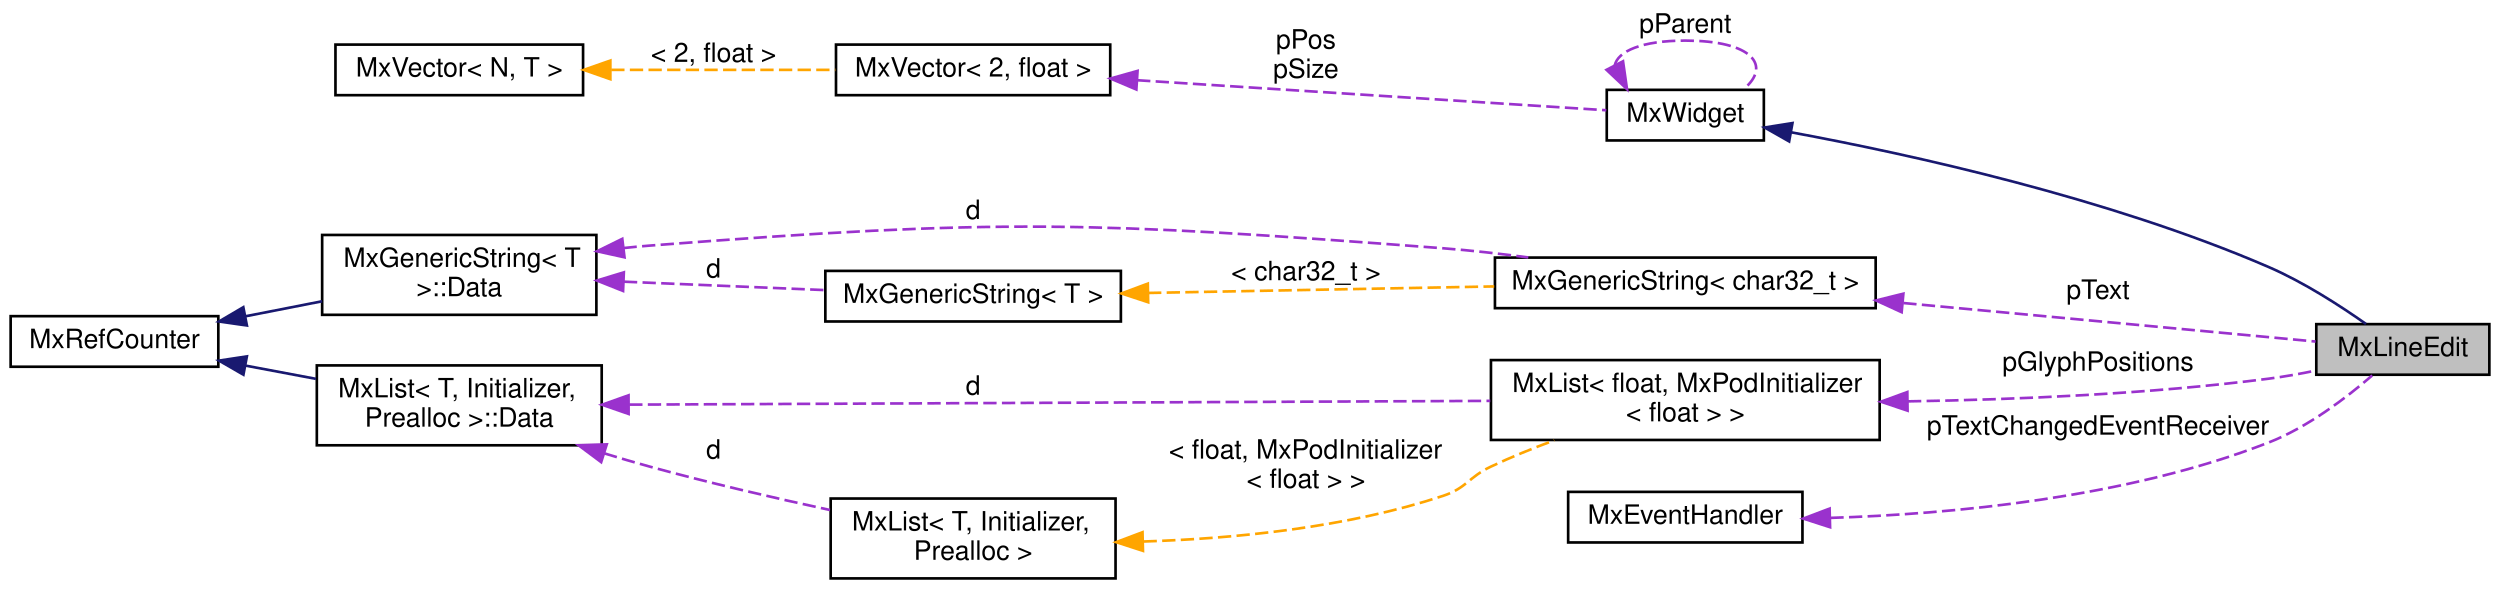
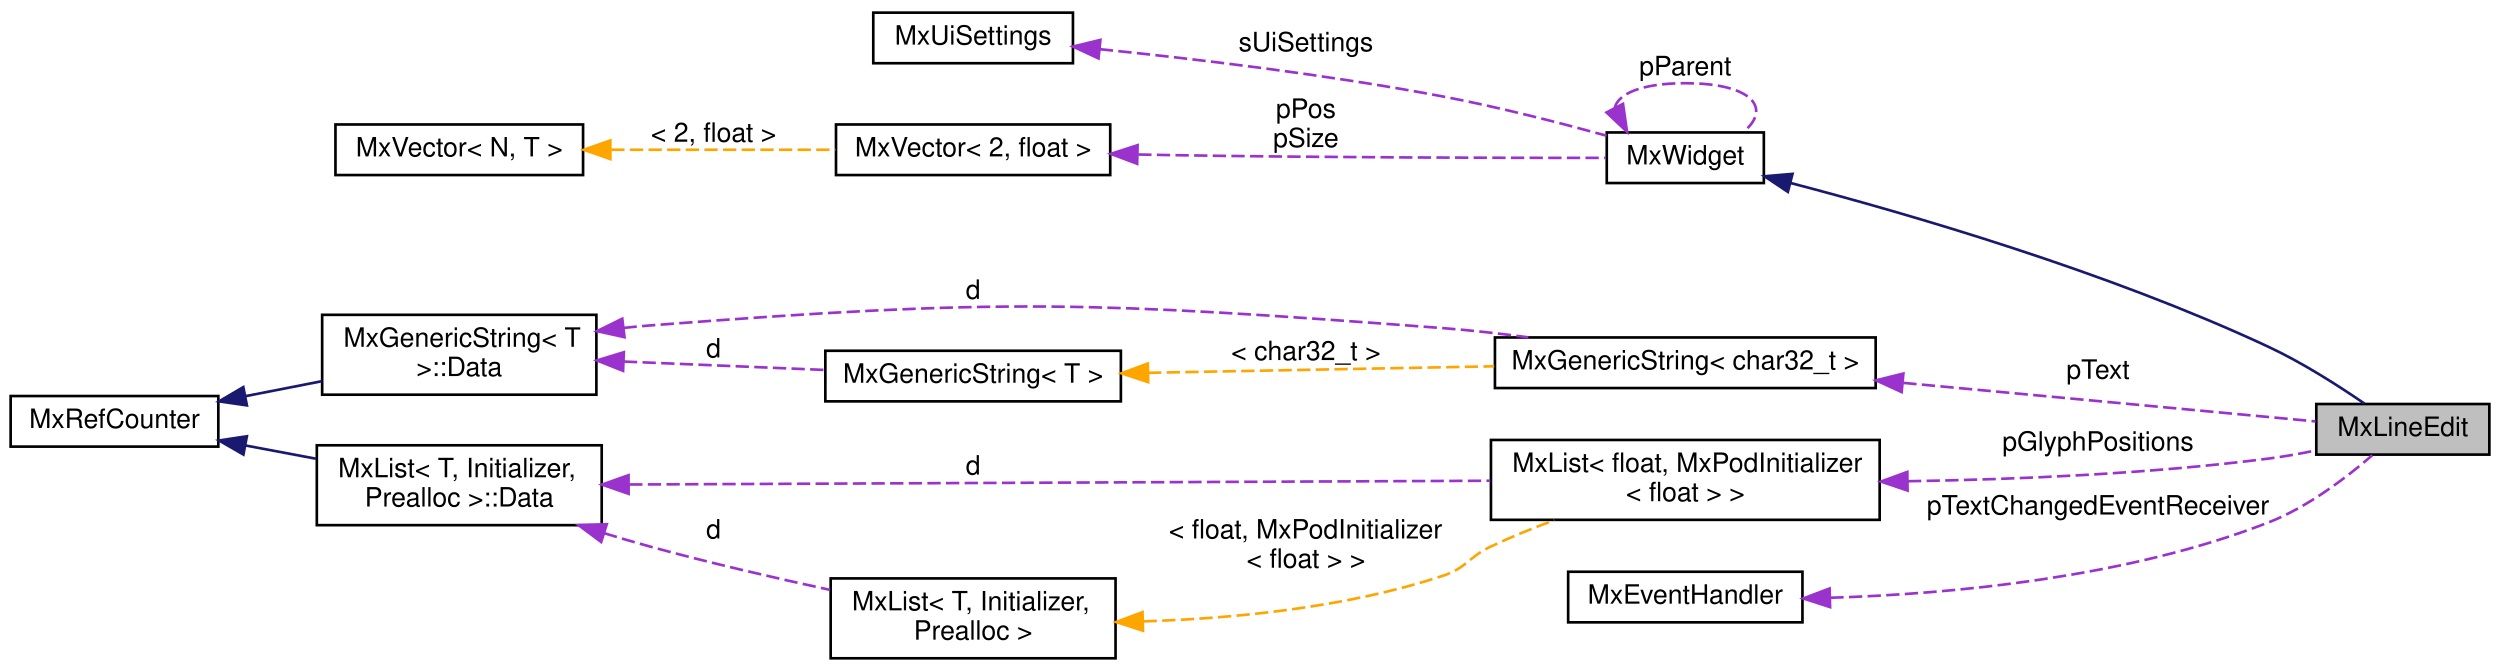
- <svg xmlns="http://www.w3.org/2000/svg" xmlns:xlink="http://www.w3.org/1999/xlink" width="939pt" height="222pt" viewBox="0.00 0.00 939.00 221.50">
-   <g id="graph0" class="graph" transform="scale(1 1) rotate(0) translate(4 217.5)">
+ <svg xmlns="http://www.w3.org/2000/svg" xmlns:xlink="http://www.w3.org/1999/xlink" width="939pt" height="252pt" viewBox="0.00 0.00 939.00 251.50">
+   <g id="graph0" class="graph" transform="scale(1 1) rotate(0) translate(4 247.5)">
    <g id="node1" class="node">
      <g id="a_node1">
        <a xlink:title="Widget for editing one-line of text.">
          <polygon fill="#bfbfbf" stroke="black" points="866,-77 866,-96 931,-96 931,-77 866,-77" />
          <text text-anchor="middle" x="898.5" y="-84" font-family="Helvetica,sans-Serif" font-size="10.00">MxLineEdit</text>
        </a>
      </g>
    </g>
    <g id="node2" class="node">
      <g id="a_node2">
        <a xlink:href="class_mx_widget.html" target="_top" xlink:title=" ">
-           <polygon fill="none" stroke="black" points="599.5,-165 599.5,-184 658.5,-184 658.5,-165 599.5,-165" />
-           <text text-anchor="middle" x="629" y="-172" font-family="Helvetica,sans-Serif" font-size="10.00">MxWidget</text>
+           <polygon fill="none" stroke="black" points="599.5,-179 599.5,-198 658.5,-198 658.5,-179 599.5,-179" />
+           <text text-anchor="middle" x="629" y="-186" font-family="Helvetica,sans-Serif" font-size="10.00">MxWidget</text>
        </a>
      </g>
    </g>
    <g id="edge1" class="edge">
-       <path fill="none" stroke="midnightblue" d="M668.9,-168.03C713.43,-159.78 787.99,-143.41 848,-117.5 861.22,-111.79 875,-102.88 884.66,-96.07" />
-       <polygon fill="midnightblue" stroke="midnightblue" points="668,-164.63 658.78,-169.86 669.25,-171.52 668,-164.63" />
+       <path fill="none" stroke="midnightblue" d="M668.53,-179.02C712.95,-167.4 787.61,-145.72 848,-117.5 860.86,-111.49 874.46,-102.78 884.14,-96.12" />
+       <polygon fill="midnightblue" stroke="midnightblue" points="667.52,-175.67 658.72,-181.55 669.27,-182.44 667.52,-175.67" />
    </g>
-     <g id="edge4" class="edge">
-       <path fill="none" stroke="#9a32cd" stroke-dasharray="5,2" d="M602.49,-193.15C603.6,-198.44 612.44,-202.5 629,-202.5 654.24,-202.5 661.53,-193.07 650.89,-184.26" />
-       <polygon fill="#9a32cd" stroke="#9a32cd" points="605.61,-194.74 607.11,-184.26 599.4,-191.52 605.61,-194.74" />
-       <text text-anchor="middle" x="629" y="-205.5" font-family="Helvetica,sans-Serif" font-size="10.00"> pParent</text>
+     <g id="edge5" class="edge">
+       <path fill="none" stroke="#9a32cd" stroke-dasharray="5,2" d="M602.49,-207.15C603.6,-212.44 612.44,-216.5 629,-216.5 654.24,-216.5 661.53,-207.07 650.89,-198.26" />
+       <polygon fill="#9a32cd" stroke="#9a32cd" points="605.61,-208.74 607.11,-198.26 599.4,-205.52 605.61,-208.74" />
+       <text text-anchor="middle" x="629" y="-219.5" font-family="Helvetica,sans-Serif" font-size="10.00"> pParent</text>
    </g>
    <g id="node3" class="node">
      <g id="a_node3">
+         <a xlink:href="class_mx_ui_settings.html" target="_top" xlink:title=" ">
+           <polygon fill="none" stroke="black" points="324,-224 324,-243 399,-243 399,-224 324,-224" />
+           <text text-anchor="middle" x="361.5" y="-231" font-family="Helvetica,sans-Serif" font-size="10.00">MxUiSettings</text>
+         </a>
+       </g>
+     </g>
+     <g id="edge2" class="edge">
+       <path fill="none" stroke="#9a32cd" stroke-dasharray="5,2" d="M409.08,-229.27C444.59,-225.66 494.62,-219.73 538,-211.5 558.76,-207.56 581.84,-201.63 599.43,-196.78" />
+       <polygon fill="#9a32cd" stroke="#9a32cd" points="408.61,-225.8 399.01,-230.27 409.31,-232.76 408.61,-225.8" />
+       <text text-anchor="middle" x="486.5" y="-228.5" font-family="Helvetica,sans-Serif" font-size="10.00"> sUiSettings</text>
+     </g>
+     <g id="node4" class="node">
+       <g id="a_node4">
        <a xlink:href="class_mx_vector.html" target="_top" xlink:title=" ">
          <polygon fill="none" stroke="black" points="310,-182 310,-201 413,-201 413,-182 310,-182" />
          <text text-anchor="middle" x="361.5" y="-189" font-family="Helvetica,sans-Serif" font-size="10.00">MxVector&lt; 2, float &gt;</text>
        </a>
      </g>
    </g>
-     <g id="edge2" class="edge">
-       <path fill="none" stroke="#9a32cd" stroke-dasharray="5,2" d="M423.08,-187.62C478.27,-184.09 557.38,-179.02 599.33,-176.34" />
-       <polygon fill="#9a32cd" stroke="#9a32cd" points="422.82,-184.13 413.06,-188.26 423.27,-191.12 422.82,-184.13" />
-       <text text-anchor="middle" x="486.5" y="-199.5" font-family="Helvetica,sans-Serif" font-size="10.00"> pPos</text>
-       <text text-anchor="middle" x="486.5" y="-188.5" font-family="Helvetica,sans-Serif" font-size="10.00">pSize</text>
+     <g id="edge3" class="edge">
+       <path fill="none" stroke="#9a32cd" stroke-dasharray="5,2" d="M423.51,-189.72C427.4,-189.64 431.25,-189.56 435,-189.5 493.3,-188.55 561.51,-188.43 599.22,-188.45" />
+       <polygon fill="#9a32cd" stroke="#9a32cd" points="423.12,-186.23 413.2,-189.96 423.28,-193.22 423.12,-186.23" />
+       <text text-anchor="middle" x="486.5" y="-203.5" font-family="Helvetica,sans-Serif" font-size="10.00"> pPos</text>
+       <text text-anchor="middle" x="486.5" y="-192.5" font-family="Helvetica,sans-Serif" font-size="10.00">pSize</text>
    </g>
-     <g id="node4" class="node">
-       <g id="a_node4">
+     <g id="node5" class="node">
+       <g id="a_node5">
        <a xlink:href="class_mx_vector.html" target="_top" xlink:title=" ">
          <polygon fill="none" stroke="black" points="122,-182 122,-201 215,-201 215,-182 122,-182" />
          <text text-anchor="middle" x="168.5" y="-189" font-family="Helvetica,sans-Serif" font-size="10.00">MxVector&lt; N, T &gt;</text>
        </a>
      </g>
    </g>
-     <g id="edge3" class="edge">
+     <g id="edge4" class="edge">
      <path fill="none" stroke="orange" stroke-dasharray="5,2" d="M225.57,-191.5C252.21,-191.5 283.82,-191.5 309.75,-191.5" />
      <polygon fill="orange" stroke="orange" points="225.25,-188 215.25,-191.5 225.25,-195 225.25,-188" />
      <text text-anchor="middle" x="264" y="-194.5" font-family="Helvetica,sans-Serif" font-size="10.00"> &lt; 2, float &gt;</text>
    </g>
-     <g id="node5" class="node">
-       <g id="a_node5">
+     <g id="node6" class="node">
+       <g id="a_node6">
        <a xlink:href="class_mx_generic_string.html" target="_top" xlink:title=" ">
          <polygon fill="none" stroke="black" points="557.5,-102 557.5,-121 700.5,-121 700.5,-102 557.5,-102" />
          <text text-anchor="middle" x="629" y="-109" font-family="Helvetica,sans-Serif" font-size="10.00">MxGenericString&lt; char32_t &gt;</text>
        </a>
      </g>
    </g>
-     <g id="edge5" class="edge">
+     <g id="edge6" class="edge">
      <path fill="none" stroke="#9a32cd" stroke-dasharray="5,2" d="M710.87,-103.94C762.95,-99.07 827.8,-93.01 865.73,-89.47" />
      <polygon fill="#9a32cd" stroke="#9a32cd" points="710.26,-100.48 700.63,-104.9 710.91,-107.45 710.26,-100.48" />
      <text text-anchor="middle" x="784" y="-105.5" font-family="Helvetica,sans-Serif" font-size="10.00"> pText</text>
    </g>
-     <g id="node6" class="node">
-       <g id="a_node6">
+     <g id="node7" class="node">
+       <g id="a_node7">
        <a xlink:href="struct_mx_generic_string_1_1_data.html" target="_top" xlink:title=" ">
          <polygon fill="none" stroke="black" points="117,-99.5 117,-129.5 220,-129.5 220,-99.5 117,-99.5" />
          <text text-anchor="start" x="125" y="-117.5" font-family="Helvetica,sans-Serif" font-size="10.00">MxGenericString&lt; T</text>
          <text text-anchor="middle" x="168.5" y="-106.5" font-family="Helvetica,sans-Serif" font-size="10.00"> &gt;::Data</text>
        </a>
      </g>
    </g>
-     <g id="edge6" class="edge">
+     <g id="edge7" class="edge">
      <path fill="none" stroke="#9a32cd" stroke-dasharray="5,2" d="M230.19,-124.58C233.5,-124.94 236.79,-125.25 240,-125.5 372.05,-135.74 405.94,-134.54 538,-124.5 548.39,-123.71 559.4,-122.46 570.03,-121.05" />
      <polygon fill="#9a32cd" stroke="#9a32cd" points="230.57,-121.1 220.22,-123.37 229.73,-128.05 230.57,-121.1" />
      <text text-anchor="middle" x="361.5" y="-135.5" font-family="Helvetica,sans-Serif" font-size="10.00"> d</text>
    </g>
-     <g id="node8" class="node">
-       <g id="a_node8">
+     <g id="node9" class="node">
+       <g id="a_node9">
        <a xlink:href="class_mx_generic_string.html" target="_top" xlink:title=" ">
          <polygon fill="none" stroke="black" points="306,-97 306,-116 417,-116 417,-97 306,-97" />
          <text text-anchor="middle" x="361.5" y="-104" font-family="Helvetica,sans-Serif" font-size="10.00">MxGenericString&lt; T &gt;</text>
        </a>
      </g>
    </g>
-     <g id="edge9" class="edge">
+     <g id="edge10" class="edge">
      <path fill="none" stroke="#9a32cd" stroke-dasharray="5,2" d="M230.34,-111.95C254.6,-110.94 282.3,-109.78 305.89,-108.79" />
      <polygon fill="#9a32cd" stroke="#9a32cd" points="230.03,-108.46 220.18,-112.38 230.32,-115.46 230.03,-108.46" />
      <text text-anchor="middle" x="264" y="-113.5" font-family="Helvetica,sans-Serif" font-size="10.00"> d</text>
    </g>
-     <g id="node7" class="node">
-       <g id="a_node7">
+     <g id="node8" class="node">
+       <g id="a_node8">
        <a xlink:href="class_mx_ref_counter.html" target="_top" xlink:title=" ">
          <polygon fill="none" stroke="black" points="0,-80 0,-99 78,-99 78,-80 0,-80" />
          <text text-anchor="middle" x="39" y="-87" font-family="Helvetica,sans-Serif" font-size="10.00">MxRefCounter</text>
        </a>
      </g>
    </g>
-     <g id="edge7" class="edge">
+     <g id="edge8" class="edge">
      <path fill="none" stroke="midnightblue" d="M88.23,-98.96C97.64,-100.8 107.52,-102.74 117,-104.6" />
      <polygon fill="midnightblue" stroke="midnightblue" points="88.74,-95.49 78.25,-97 87.39,-102.36 88.74,-95.49" />
    </g>
-     <g id="node11" class="node">
-       <g id="a_node11">
+     <g id="node12" class="node">
+       <g id="a_node12">
        <a xlink:href="struct_mx_list_1_1_data.html" target="_top" xlink:title="these members are public to allow unions">
          <polygon fill="none" stroke="black" points="115,-50.5 115,-80.5 222,-80.5 222,-50.5 115,-50.5" />
          <text text-anchor="start" x="123" y="-68.5" font-family="Helvetica,sans-Serif" font-size="10.00">MxList&lt; T, Initializer,</text>
          <text text-anchor="middle" x="168.5" y="-57.5" font-family="Helvetica,sans-Serif" font-size="10.00"> Prealloc &gt;::Data</text>
        </a>
      </g>
    </g>
-     <g id="edge13" class="edge">
+     <g id="edge14" class="edge">
      <path fill="none" stroke="midnightblue" d="M88.18,-80.43C96.83,-78.8 105.88,-77.1 114.66,-75.45" />
      <polygon fill="midnightblue" stroke="midnightblue" points="87.43,-77.01 78.25,-82.3 88.73,-83.89 87.43,-77.01" />
    </g>
-     <g id="edge8" class="edge">
+     <g id="edge9" class="edge">
      <path fill="none" stroke="orange" stroke-dasharray="5,2" d="M427.2,-107.72C466.55,-108.46 516.82,-109.41 557.23,-110.17" />
      <polygon fill="orange" stroke="orange" points="427.25,-104.22 417.19,-107.53 427.12,-111.22 427.25,-104.22" />
      <text text-anchor="middle" x="486.5" y="-112.5" font-family="Helvetica,sans-Serif" font-size="10.00"> &lt; char32_t &gt;</text>
    </g>
-     <g id="node9" class="node">
-       <g id="a_node9">
+     <g id="node10" class="node">
+       <g id="a_node10">
        <a xlink:href="class_mx_event_handler.html" target="_top" xlink:title=" ">
          <polygon fill="none" stroke="black" points="585,-14 585,-33 673,-33 673,-14 585,-14" />
          <text text-anchor="middle" x="629" y="-21" font-family="Helvetica,sans-Serif" font-size="10.00">MxEventHandler</text>
        </a>
      </g>
    </g>
-     <g id="edge10" class="edge">
+     <g id="edge11" class="edge">
      <path fill="none" stroke="#9a32cd" stroke-dasharray="5,2" d="M683.48,-23.23C728.73,-24.65 794.57,-30.68 848,-51.5 862.91,-57.31 877.56,-68.56 887.01,-76.74" />
      <polygon fill="#9a32cd" stroke="#9a32cd" points="683.38,-19.72 673.29,-22.97 683.2,-26.72 683.38,-19.72" />
      <text text-anchor="middle" x="784" y="-54.5" font-family="Helvetica,sans-Serif" font-size="10.00"> pTextChangedEventReceiver</text>
    </g>
-     <g id="node10" class="node">
-       <g id="a_node10">
+     <g id="node11" class="node">
+       <g id="a_node11">
        <a xlink:href="class_mx_list.html" target="_top" xlink:title=" ">
          <polygon fill="none" stroke="black" points="556,-52.5 556,-82.5 702,-82.5 702,-52.5 556,-52.5" />
          <text text-anchor="start" x="564" y="-70.5" font-family="Helvetica,sans-Serif" font-size="10.00">MxList&lt; float, MxPodInitializer</text>
          <text text-anchor="middle" x="629" y="-59.5" font-family="Helvetica,sans-Serif" font-size="10.00">&lt; float &gt; &gt;</text>
        </a>
      </g>
    </g>
-     <g id="edge11" class="edge">
+     <g id="edge12" class="edge">
      <path fill="none" stroke="#9a32cd" stroke-dasharray="5,2" d="M712.63,-67C753.5,-67.65 803.5,-69.79 848,-75.5 853.85,-76.25 860.03,-77.36 865.96,-78.59" />
      <polygon fill="#9a32cd" stroke="#9a32cd" points="712.49,-63.5 702.44,-66.87 712.39,-70.5 712.49,-63.5" />
      <text text-anchor="middle" x="784" y="-78.5" font-family="Helvetica,sans-Serif" font-size="10.00"> pGlyphPositions</text>
    </g>
-     <g id="edge12" class="edge">
+     <g id="edge13" class="edge">
      <path fill="none" stroke="#9a32cd" stroke-dasharray="5,2" d="M232.32,-65.77C316.8,-66.14 466.68,-66.8 555.74,-67.18" />
      <polygon fill="#9a32cd" stroke="#9a32cd" points="232.11,-62.27 222.1,-65.73 232.08,-69.27 232.11,-62.27" />
      <text text-anchor="middle" x="361.5" y="-69.5" font-family="Helvetica,sans-Serif" font-size="10.00"> d</text>
    </g>
-     <g id="node12" class="node">
-       <g id="a_node12">
+     <g id="node13" class="node">
+       <g id="a_node13">
        <a xlink:href="class_mx_list.html" target="_top" xlink:title=" ">
          <polygon fill="none" stroke="black" points="308,-0.5 308,-30.5 415,-30.5 415,-0.5 308,-0.5" />
          <text text-anchor="start" x="316" y="-18.5" font-family="Helvetica,sans-Serif" font-size="10.00">MxList&lt; T, Initializer,</text>
          <text text-anchor="middle" x="361.5" y="-7.5" font-family="Helvetica,sans-Serif" font-size="10.00"> Prealloc &gt;</text>
        </a>
      </g>
    </g>
-     <g id="edge15" class="edge">
+     <g id="edge16" class="edge">
      <path fill="none" stroke="#9a32cd" stroke-dasharray="5,2" d="M222.9,-47.49C228.65,-45.73 234.43,-44.03 240,-42.5 262.02,-36.46 286.57,-30.77 307.74,-26.19" />
      <polygon fill="#9a32cd" stroke="#9a32cd" points="221.8,-44.17 213.31,-50.5 223.9,-50.85 221.8,-44.17" />
      <text text-anchor="middle" x="264" y="-45.5" font-family="Helvetica,sans-Serif" font-size="10.00"> d</text>
    </g>
-     <g id="edge14" class="edge">
+     <g id="edge15" class="edge">
      <path fill="none" stroke="orange" stroke-dasharray="5,2" d="M425.51,-14.36C459.58,-15.44 501.94,-19.56 538,-31.5 546.9,-34.45 547.52,-38.49 556,-42.5 563.54,-46.06 571.73,-49.38 579.79,-52.37" />
      <polygon fill="orange" stroke="orange" points="425.3,-10.85 415.22,-14.12 425.13,-17.85 425.3,-10.85" />
      <text text-anchor="start" x="435" y="-45.5" font-family="Helvetica,sans-Serif" font-size="10.00"> &lt; float, MxPodInitializer</text>
      <text text-anchor="middle" x="486.5" y="-34.5" font-family="Helvetica,sans-Serif" font-size="10.00">&lt; float &gt; &gt;</text>
    </g>
  </g>
</svg>
